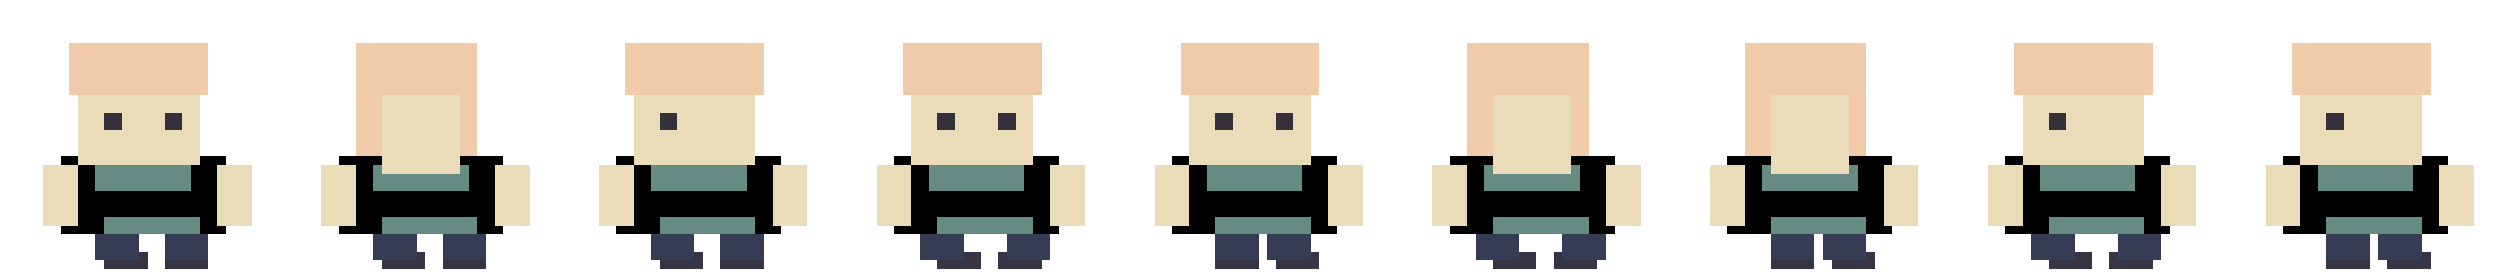
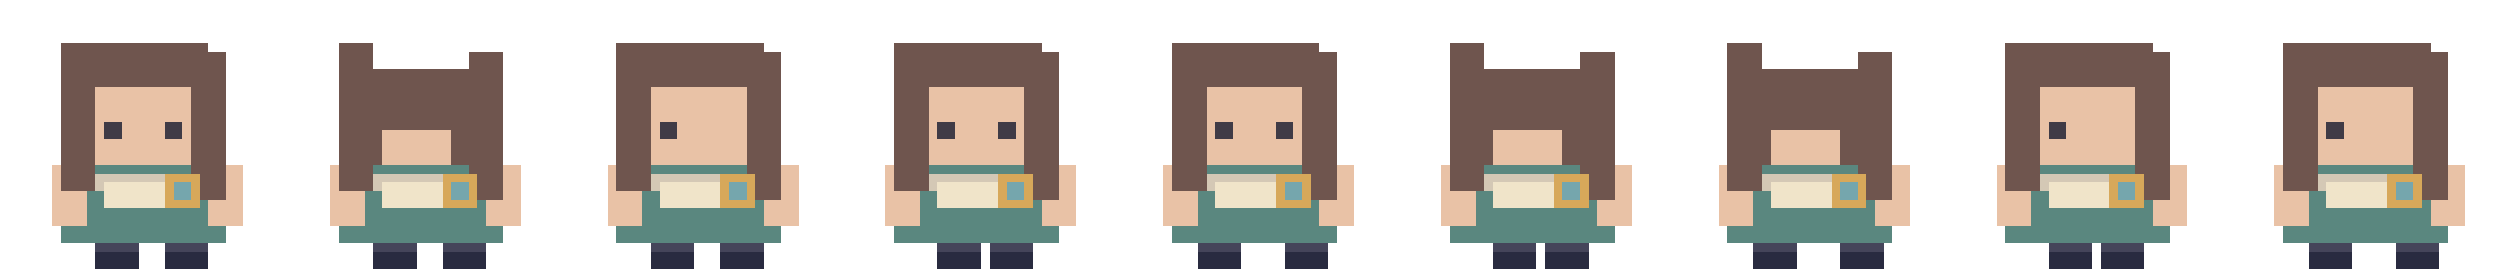
<svg xmlns="http://www.w3.org/2000/svg" width="288" height="32" viewBox="0 0 288 32" aria-label="briar nine-frame pixel sprite">
  <g transform="translate(0,0)" shape-rendering="crispEdges">
-     <rect x="12" y="29" width="5" height="2" fill="#373446" />
-     <rect x="19" y="29" width="5" height="2" fill="#373446" />
-     <rect x="11" y="24" width="5" height="6" fill="#353c53" />
-     <rect x="19" y="24" width="5" height="6" fill="#353c53" />
-     <rect x="7" y="18" width="19" height="9" fill="Briar" />
-     <rect x="5" y="19" width="4" height="7" fill="#eadbb9" />
-     <rect x="25" y="19" width="4" height="7" fill="#eadbb9" />
-     <rect x="11" y="19" width="11" height="3" fill="#668b83" />
-     <rect x="9" y="7" width="14" height="12" fill="#eadbb9" />
-     <rect x="8" y="5" width="16" height="6" fill="#efcbaa" />
-     <rect x="12" y="13" width="2" height="2" fill="#34313a" />
-     <rect x="19" y="13" width="2" height="2" fill="#34313a" />
-     <rect x="12" y="25" width="11" height="2" fill="#668b83" />
+     <rect x="11" y="25" width="5" height="6" fill="#45455a" />
+     <rect x="19" y="25" width="5" height="6" fill="#45455a" />
+     <rect x="11" y="29" width="5" height="2" fill="#292b40" />
+     <rect x="19" y="29" width="5" height="2" fill="#292b40" />
+     <rect x="7" y="18" width="19" height="10" fill="#5a877f" />
+     <rect x="6" y="19" width="4" height="7" fill="#e9c2a6" />
+     <rect x="24" y="19" width="4" height="7" fill="#e9c2a6" />
+     <rect x="10" y="20" width="14" height="2" fill="#d4c8b5" />
+     <rect x="9" y="8" width="14" height="11" fill="#e9c2a6" />
+     <rect x="8" y="5" width="16" height="5" fill="#6f554e" />
+     <rect x="12" y="14" width="2" height="2" fill="#403b46" />
+     <rect x="19" y="14" width="2" height="2" fill="#403b46" />
+     <rect x="7" y="5" width="4" height="17" fill="#6f554e" />
+     <rect x="22" y="6" width="4" height="17" fill="#6f554e" />
+     <rect x="12" y="21" width="9" height="3" fill="#f0e4c9" />
+     <rect x="19" y="20" width="4" height="4" fill="#d7a85a" />
+     <rect x="20" y="21" width="2" height="2" fill="#75a6ad" />
  </g>
  <g transform="translate(32,0)" shape-rendering="crispEdges">
-     <rect x="12" y="29" width="5" height="2" fill="#373446" />
-     <rect x="19" y="29" width="5" height="2" fill="#373446" />
-     <rect x="11" y="24" width="5" height="6" fill="#353c53" />
-     <rect x="19" y="24" width="5" height="6" fill="#353c53" />
-     <rect x="7" y="18" width="19" height="9" fill="Briar" />
-     <rect x="5" y="19" width="4" height="7" fill="#eadbb9" />
-     <rect x="25" y="19" width="4" height="7" fill="#eadbb9" />
-     <rect x="11" y="19" width="11" height="3" fill="#668b83" />
-     <rect x="9" y="5" width="14" height="13" fill="#efcbaa" />
-     <rect x="12" y="11" width="9" height="9" fill="#eadbb9" />
-     <rect x="12" y="25" width="11" height="2" fill="#668b83" />
+     <rect x="11" y="25" width="5" height="6" fill="#45455a" />
+     <rect x="19" y="25" width="5" height="6" fill="#45455a" />
+     <rect x="11" y="29" width="5" height="2" fill="#292b40" />
+     <rect x="19" y="29" width="5" height="2" fill="#292b40" />
+     <rect x="7" y="18" width="19" height="10" fill="#5a877f" />
+     <rect x="6" y="19" width="4" height="7" fill="#e9c2a6" />
+     <rect x="24" y="19" width="4" height="7" fill="#e9c2a6" />
+     <rect x="10" y="20" width="14" height="2" fill="#d4c8b5" />
+     <rect x="9" y="8" width="14" height="11" fill="#6f554e" />
+     <rect x="12" y="15" width="8" height="4" fill="#e9c2a6" />
+     <rect x="7" y="5" width="4" height="17" fill="#6f554e" />
+     <rect x="22" y="6" width="4" height="17" fill="#6f554e" />
+     <rect x="12" y="21" width="9" height="3" fill="#f0e4c9" />
+     <rect x="19" y="20" width="4" height="4" fill="#d7a85a" />
+     <rect x="20" y="21" width="2" height="2" fill="#75a6ad" />
  </g>
  <g transform="translate(64,0)" shape-rendering="crispEdges">
-     <rect x="12" y="29" width="5" height="2" fill="#373446" />
-     <rect x="19" y="29" width="5" height="2" fill="#373446" />
-     <rect x="11" y="24" width="5" height="6" fill="#353c53" />
-     <rect x="19" y="24" width="5" height="6" fill="#353c53" />
-     <rect x="7" y="18" width="19" height="9" fill="Briar" />
-     <rect x="5" y="19" width="4" height="7" fill="#eadbb9" />
-     <rect x="25" y="19" width="4" height="7" fill="#eadbb9" />
-     <rect x="11" y="19" width="11" height="3" fill="#668b83" />
-     <rect x="9" y="7" width="14" height="12" fill="#eadbb9" />
-     <rect x="8" y="5" width="16" height="6" fill="#efcbaa" />
-     <rect x="12" y="13" width="2" height="2" fill="#34313a" />
-     <rect x="12" y="25" width="11" height="2" fill="#668b83" />
+     <rect x="11" y="25" width="5" height="6" fill="#45455a" />
+     <rect x="19" y="25" width="5" height="6" fill="#45455a" />
+     <rect x="11" y="29" width="5" height="2" fill="#292b40" />
+     <rect x="19" y="29" width="5" height="2" fill="#292b40" />
+     <rect x="7" y="18" width="19" height="10" fill="#5a877f" />
+     <rect x="6" y="19" width="4" height="7" fill="#e9c2a6" />
+     <rect x="24" y="19" width="4" height="7" fill="#e9c2a6" />
+     <rect x="10" y="20" width="14" height="2" fill="#d4c8b5" />
+     <rect x="9" y="8" width="14" height="11" fill="#e9c2a6" />
+     <rect x="8" y="5" width="16" height="5" fill="#6f554e" />
+     <rect x="12" y="14" width="2" height="2" fill="#403b46" />
+     <rect x="7" y="5" width="4" height="17" fill="#6f554e" />
+     <rect x="22" y="6" width="4" height="17" fill="#6f554e" />
+     <rect x="12" y="21" width="9" height="3" fill="#f0e4c9" />
+     <rect x="19" y="20" width="4" height="4" fill="#d7a85a" />
+     <rect x="20" y="21" width="2" height="2" fill="#75a6ad" />
  </g>
  <g transform="translate(96,0)" shape-rendering="crispEdges">
-     <rect x="12" y="29" width="5" height="2" fill="#373446" />
-     <rect x="19" y="29" width="5" height="2" fill="#373446" />
-     <rect x="10" y="24" width="5" height="6" fill="#353c53" />
-     <rect x="20" y="24" width="5" height="6" fill="#353c53" />
-     <rect x="7" y="18" width="19" height="9" fill="Briar" />
-     <rect x="5" y="19" width="4" height="7" fill="#eadbb9" />
-     <rect x="25" y="19" width="4" height="7" fill="#eadbb9" />
-     <rect x="11" y="19" width="11" height="3" fill="#668b83" />
-     <rect x="9" y="7" width="14" height="12" fill="#eadbb9" />
-     <rect x="8" y="5" width="16" height="6" fill="#efcbaa" />
-     <rect x="12" y="13" width="2" height="2" fill="#34313a" />
-     <rect x="19" y="13" width="2" height="2" fill="#34313a" />
-     <rect x="12" y="25" width="11" height="2" fill="#668b83" />
+     <rect x="12" y="25" width="5" height="6" fill="#45455a" />
+     <rect x="18" y="25" width="5" height="6" fill="#45455a" />
+     <rect x="12" y="29" width="5" height="2" fill="#292b40" />
+     <rect x="18" y="29" width="5" height="2" fill="#292b40" />
+     <rect x="7" y="18" width="19" height="10" fill="#5a877f" />
+     <rect x="6" y="19" width="4" height="7" fill="#e9c2a6" />
+     <rect x="24" y="19" width="4" height="7" fill="#e9c2a6" />
+     <rect x="10" y="20" width="14" height="2" fill="#d4c8b5" />
+     <rect x="9" y="8" width="14" height="11" fill="#e9c2a6" />
+     <rect x="8" y="5" width="16" height="5" fill="#6f554e" />
+     <rect x="12" y="14" width="2" height="2" fill="#403b46" />
+     <rect x="19" y="14" width="2" height="2" fill="#403b46" />
+     <rect x="7" y="5" width="4" height="17" fill="#6f554e" />
+     <rect x="22" y="6" width="4" height="17" fill="#6f554e" />
+     <rect x="12" y="21" width="9" height="3" fill="#f0e4c9" />
+     <rect x="19" y="20" width="4" height="4" fill="#d7a85a" />
+     <rect x="20" y="21" width="2" height="2" fill="#75a6ad" />
  </g>
  <g transform="translate(128,0)" shape-rendering="crispEdges">
-     <rect x="12" y="29" width="5" height="2" fill="#373446" />
-     <rect x="19" y="29" width="5" height="2" fill="#373446" />
-     <rect x="12" y="24" width="5" height="6" fill="#353c53" />
-     <rect x="18" y="24" width="5" height="6" fill="#353c53" />
-     <rect x="7" y="18" width="19" height="9" fill="Briar" />
-     <rect x="5" y="19" width="4" height="7" fill="#eadbb9" />
-     <rect x="25" y="19" width="4" height="7" fill="#eadbb9" />
-     <rect x="11" y="19" width="11" height="3" fill="#668b83" />
-     <rect x="9" y="7" width="14" height="12" fill="#eadbb9" />
-     <rect x="8" y="5" width="16" height="6" fill="#efcbaa" />
-     <rect x="12" y="13" width="2" height="2" fill="#34313a" />
-     <rect x="19" y="13" width="2" height="2" fill="#34313a" />
-     <rect x="12" y="25" width="11" height="2" fill="#668b83" />
+     <rect x="10" y="25" width="5" height="6" fill="#45455a" />
+     <rect x="20" y="25" width="5" height="6" fill="#45455a" />
+     <rect x="10" y="29" width="5" height="2" fill="#292b40" />
+     <rect x="20" y="29" width="5" height="2" fill="#292b40" />
+     <rect x="7" y="18" width="19" height="10" fill="#5a877f" />
+     <rect x="6" y="19" width="4" height="7" fill="#e9c2a6" />
+     <rect x="24" y="19" width="4" height="7" fill="#e9c2a6" />
+     <rect x="10" y="20" width="14" height="2" fill="#d4c8b5" />
+     <rect x="9" y="8" width="14" height="11" fill="#e9c2a6" />
+     <rect x="8" y="5" width="16" height="5" fill="#6f554e" />
+     <rect x="12" y="14" width="2" height="2" fill="#403b46" />
+     <rect x="19" y="14" width="2" height="2" fill="#403b46" />
+     <rect x="7" y="5" width="4" height="17" fill="#6f554e" />
+     <rect x="22" y="6" width="4" height="17" fill="#6f554e" />
+     <rect x="12" y="21" width="9" height="3" fill="#f0e4c9" />
+     <rect x="19" y="20" width="4" height="4" fill="#d7a85a" />
+     <rect x="20" y="21" width="2" height="2" fill="#75a6ad" />
  </g>
  <g transform="translate(160,0)" shape-rendering="crispEdges">
-     <rect x="12" y="29" width="5" height="2" fill="#373446" />
-     <rect x="19" y="29" width="5" height="2" fill="#373446" />
-     <rect x="10" y="24" width="5" height="6" fill="#353c53" />
-     <rect x="20" y="24" width="5" height="6" fill="#353c53" />
-     <rect x="7" y="18" width="19" height="9" fill="Briar" />
-     <rect x="5" y="19" width="4" height="7" fill="#eadbb9" />
-     <rect x="25" y="19" width="4" height="7" fill="#eadbb9" />
-     <rect x="11" y="19" width="11" height="3" fill="#668b83" />
-     <rect x="9" y="5" width="14" height="13" fill="#efcbaa" />
-     <rect x="12" y="11" width="9" height="9" fill="#eadbb9" />
-     <rect x="12" y="25" width="11" height="2" fill="#668b83" />
+     <rect x="12" y="25" width="5" height="6" fill="#45455a" />
+     <rect x="18" y="25" width="5" height="6" fill="#45455a" />
+     <rect x="12" y="29" width="5" height="2" fill="#292b40" />
+     <rect x="18" y="29" width="5" height="2" fill="#292b40" />
+     <rect x="7" y="18" width="19" height="10" fill="#5a877f" />
+     <rect x="6" y="19" width="4" height="7" fill="#e9c2a6" />
+     <rect x="24" y="19" width="4" height="7" fill="#e9c2a6" />
+     <rect x="10" y="20" width="14" height="2" fill="#d4c8b5" />
+     <rect x="9" y="8" width="14" height="11" fill="#6f554e" />
+     <rect x="12" y="15" width="8" height="4" fill="#e9c2a6" />
+     <rect x="7" y="5" width="4" height="17" fill="#6f554e" />
+     <rect x="22" y="6" width="4" height="17" fill="#6f554e" />
+     <rect x="12" y="21" width="9" height="3" fill="#f0e4c9" />
+     <rect x="19" y="20" width="4" height="4" fill="#d7a85a" />
+     <rect x="20" y="21" width="2" height="2" fill="#75a6ad" />
  </g>
  <g transform="translate(192,0)" shape-rendering="crispEdges">
-     <rect x="12" y="29" width="5" height="2" fill="#373446" />
-     <rect x="19" y="29" width="5" height="2" fill="#373446" />
-     <rect x="12" y="24" width="5" height="6" fill="#353c53" />
-     <rect x="18" y="24" width="5" height="6" fill="#353c53" />
-     <rect x="7" y="18" width="19" height="9" fill="Briar" />
-     <rect x="5" y="19" width="4" height="7" fill="#eadbb9" />
-     <rect x="25" y="19" width="4" height="7" fill="#eadbb9" />
-     <rect x="11" y="19" width="11" height="3" fill="#668b83" />
-     <rect x="9" y="5" width="14" height="13" fill="#efcbaa" />
-     <rect x="12" y="11" width="9" height="9" fill="#eadbb9" />
-     <rect x="12" y="25" width="11" height="2" fill="#668b83" />
+     <rect x="10" y="25" width="5" height="6" fill="#45455a" />
+     <rect x="20" y="25" width="5" height="6" fill="#45455a" />
+     <rect x="10" y="29" width="5" height="2" fill="#292b40" />
+     <rect x="20" y="29" width="5" height="2" fill="#292b40" />
+     <rect x="7" y="18" width="19" height="10" fill="#5a877f" />
+     <rect x="6" y="19" width="4" height="7" fill="#e9c2a6" />
+     <rect x="24" y="19" width="4" height="7" fill="#e9c2a6" />
+     <rect x="10" y="20" width="14" height="2" fill="#d4c8b5" />
+     <rect x="9" y="8" width="14" height="11" fill="#6f554e" />
+     <rect x="12" y="15" width="8" height="4" fill="#e9c2a6" />
+     <rect x="7" y="5" width="4" height="17" fill="#6f554e" />
+     <rect x="22" y="6" width="4" height="17" fill="#6f554e" />
+     <rect x="12" y="21" width="9" height="3" fill="#f0e4c9" />
+     <rect x="19" y="20" width="4" height="4" fill="#d7a85a" />
+     <rect x="20" y="21" width="2" height="2" fill="#75a6ad" />
  </g>
  <g transform="translate(224,0)" shape-rendering="crispEdges">
-     <rect x="12" y="29" width="5" height="2" fill="#373446" />
-     <rect x="19" y="29" width="5" height="2" fill="#373446" />
-     <rect x="10" y="24" width="5" height="6" fill="#353c53" />
-     <rect x="20" y="24" width="5" height="6" fill="#353c53" />
-     <rect x="7" y="18" width="19" height="9" fill="Briar" />
-     <rect x="5" y="19" width="4" height="7" fill="#eadbb9" />
-     <rect x="25" y="19" width="4" height="7" fill="#eadbb9" />
-     <rect x="11" y="19" width="11" height="3" fill="#668b83" />
-     <rect x="9" y="7" width="14" height="12" fill="#eadbb9" />
-     <rect x="8" y="5" width="16" height="6" fill="#efcbaa" />
-     <rect x="12" y="13" width="2" height="2" fill="#34313a" />
-     <rect x="12" y="25" width="11" height="2" fill="#668b83" />
+     <rect x="12" y="25" width="5" height="6" fill="#45455a" />
+     <rect x="18" y="25" width="5" height="6" fill="#45455a" />
+     <rect x="12" y="29" width="5" height="2" fill="#292b40" />
+     <rect x="18" y="29" width="5" height="2" fill="#292b40" />
+     <rect x="7" y="18" width="19" height="10" fill="#5a877f" />
+     <rect x="6" y="19" width="4" height="7" fill="#e9c2a6" />
+     <rect x="24" y="19" width="4" height="7" fill="#e9c2a6" />
+     <rect x="10" y="20" width="14" height="2" fill="#d4c8b5" />
+     <rect x="9" y="8" width="14" height="11" fill="#e9c2a6" />
+     <rect x="8" y="5" width="16" height="5" fill="#6f554e" />
+     <rect x="12" y="14" width="2" height="2" fill="#403b46" />
+     <rect x="7" y="5" width="4" height="17" fill="#6f554e" />
+     <rect x="22" y="6" width="4" height="17" fill="#6f554e" />
+     <rect x="12" y="21" width="9" height="3" fill="#f0e4c9" />
+     <rect x="19" y="20" width="4" height="4" fill="#d7a85a" />
+     <rect x="20" y="21" width="2" height="2" fill="#75a6ad" />
  </g>
  <g transform="translate(256,0)" shape-rendering="crispEdges">
-     <rect x="12" y="29" width="5" height="2" fill="#373446" />
-     <rect x="19" y="29" width="5" height="2" fill="#373446" />
-     <rect x="12" y="24" width="5" height="6" fill="#353c53" />
-     <rect x="18" y="24" width="5" height="6" fill="#353c53" />
-     <rect x="7" y="18" width="19" height="9" fill="Briar" />
-     <rect x="5" y="19" width="4" height="7" fill="#eadbb9" />
-     <rect x="25" y="19" width="4" height="7" fill="#eadbb9" />
-     <rect x="11" y="19" width="11" height="3" fill="#668b83" />
-     <rect x="9" y="7" width="14" height="12" fill="#eadbb9" />
-     <rect x="8" y="5" width="16" height="6" fill="#efcbaa" />
-     <rect x="12" y="13" width="2" height="2" fill="#34313a" />
-     <rect x="12" y="25" width="11" height="2" fill="#668b83" />
+     <rect x="10" y="25" width="5" height="6" fill="#45455a" />
+     <rect x="20" y="25" width="5" height="6" fill="#45455a" />
+     <rect x="10" y="29" width="5" height="2" fill="#292b40" />
+     <rect x="20" y="29" width="5" height="2" fill="#292b40" />
+     <rect x="7" y="18" width="19" height="10" fill="#5a877f" />
+     <rect x="6" y="19" width="4" height="7" fill="#e9c2a6" />
+     <rect x="24" y="19" width="4" height="7" fill="#e9c2a6" />
+     <rect x="10" y="20" width="14" height="2" fill="#d4c8b5" />
+     <rect x="9" y="8" width="14" height="11" fill="#e9c2a6" />
+     <rect x="8" y="5" width="16" height="5" fill="#6f554e" />
+     <rect x="12" y="14" width="2" height="2" fill="#403b46" />
+     <rect x="7" y="5" width="4" height="17" fill="#6f554e" />
+     <rect x="22" y="6" width="4" height="17" fill="#6f554e" />
+     <rect x="12" y="21" width="9" height="3" fill="#f0e4c9" />
+     <rect x="19" y="20" width="4" height="4" fill="#d7a85a" />
+     <rect x="20" y="21" width="2" height="2" fill="#75a6ad" />
  </g>
</svg>
